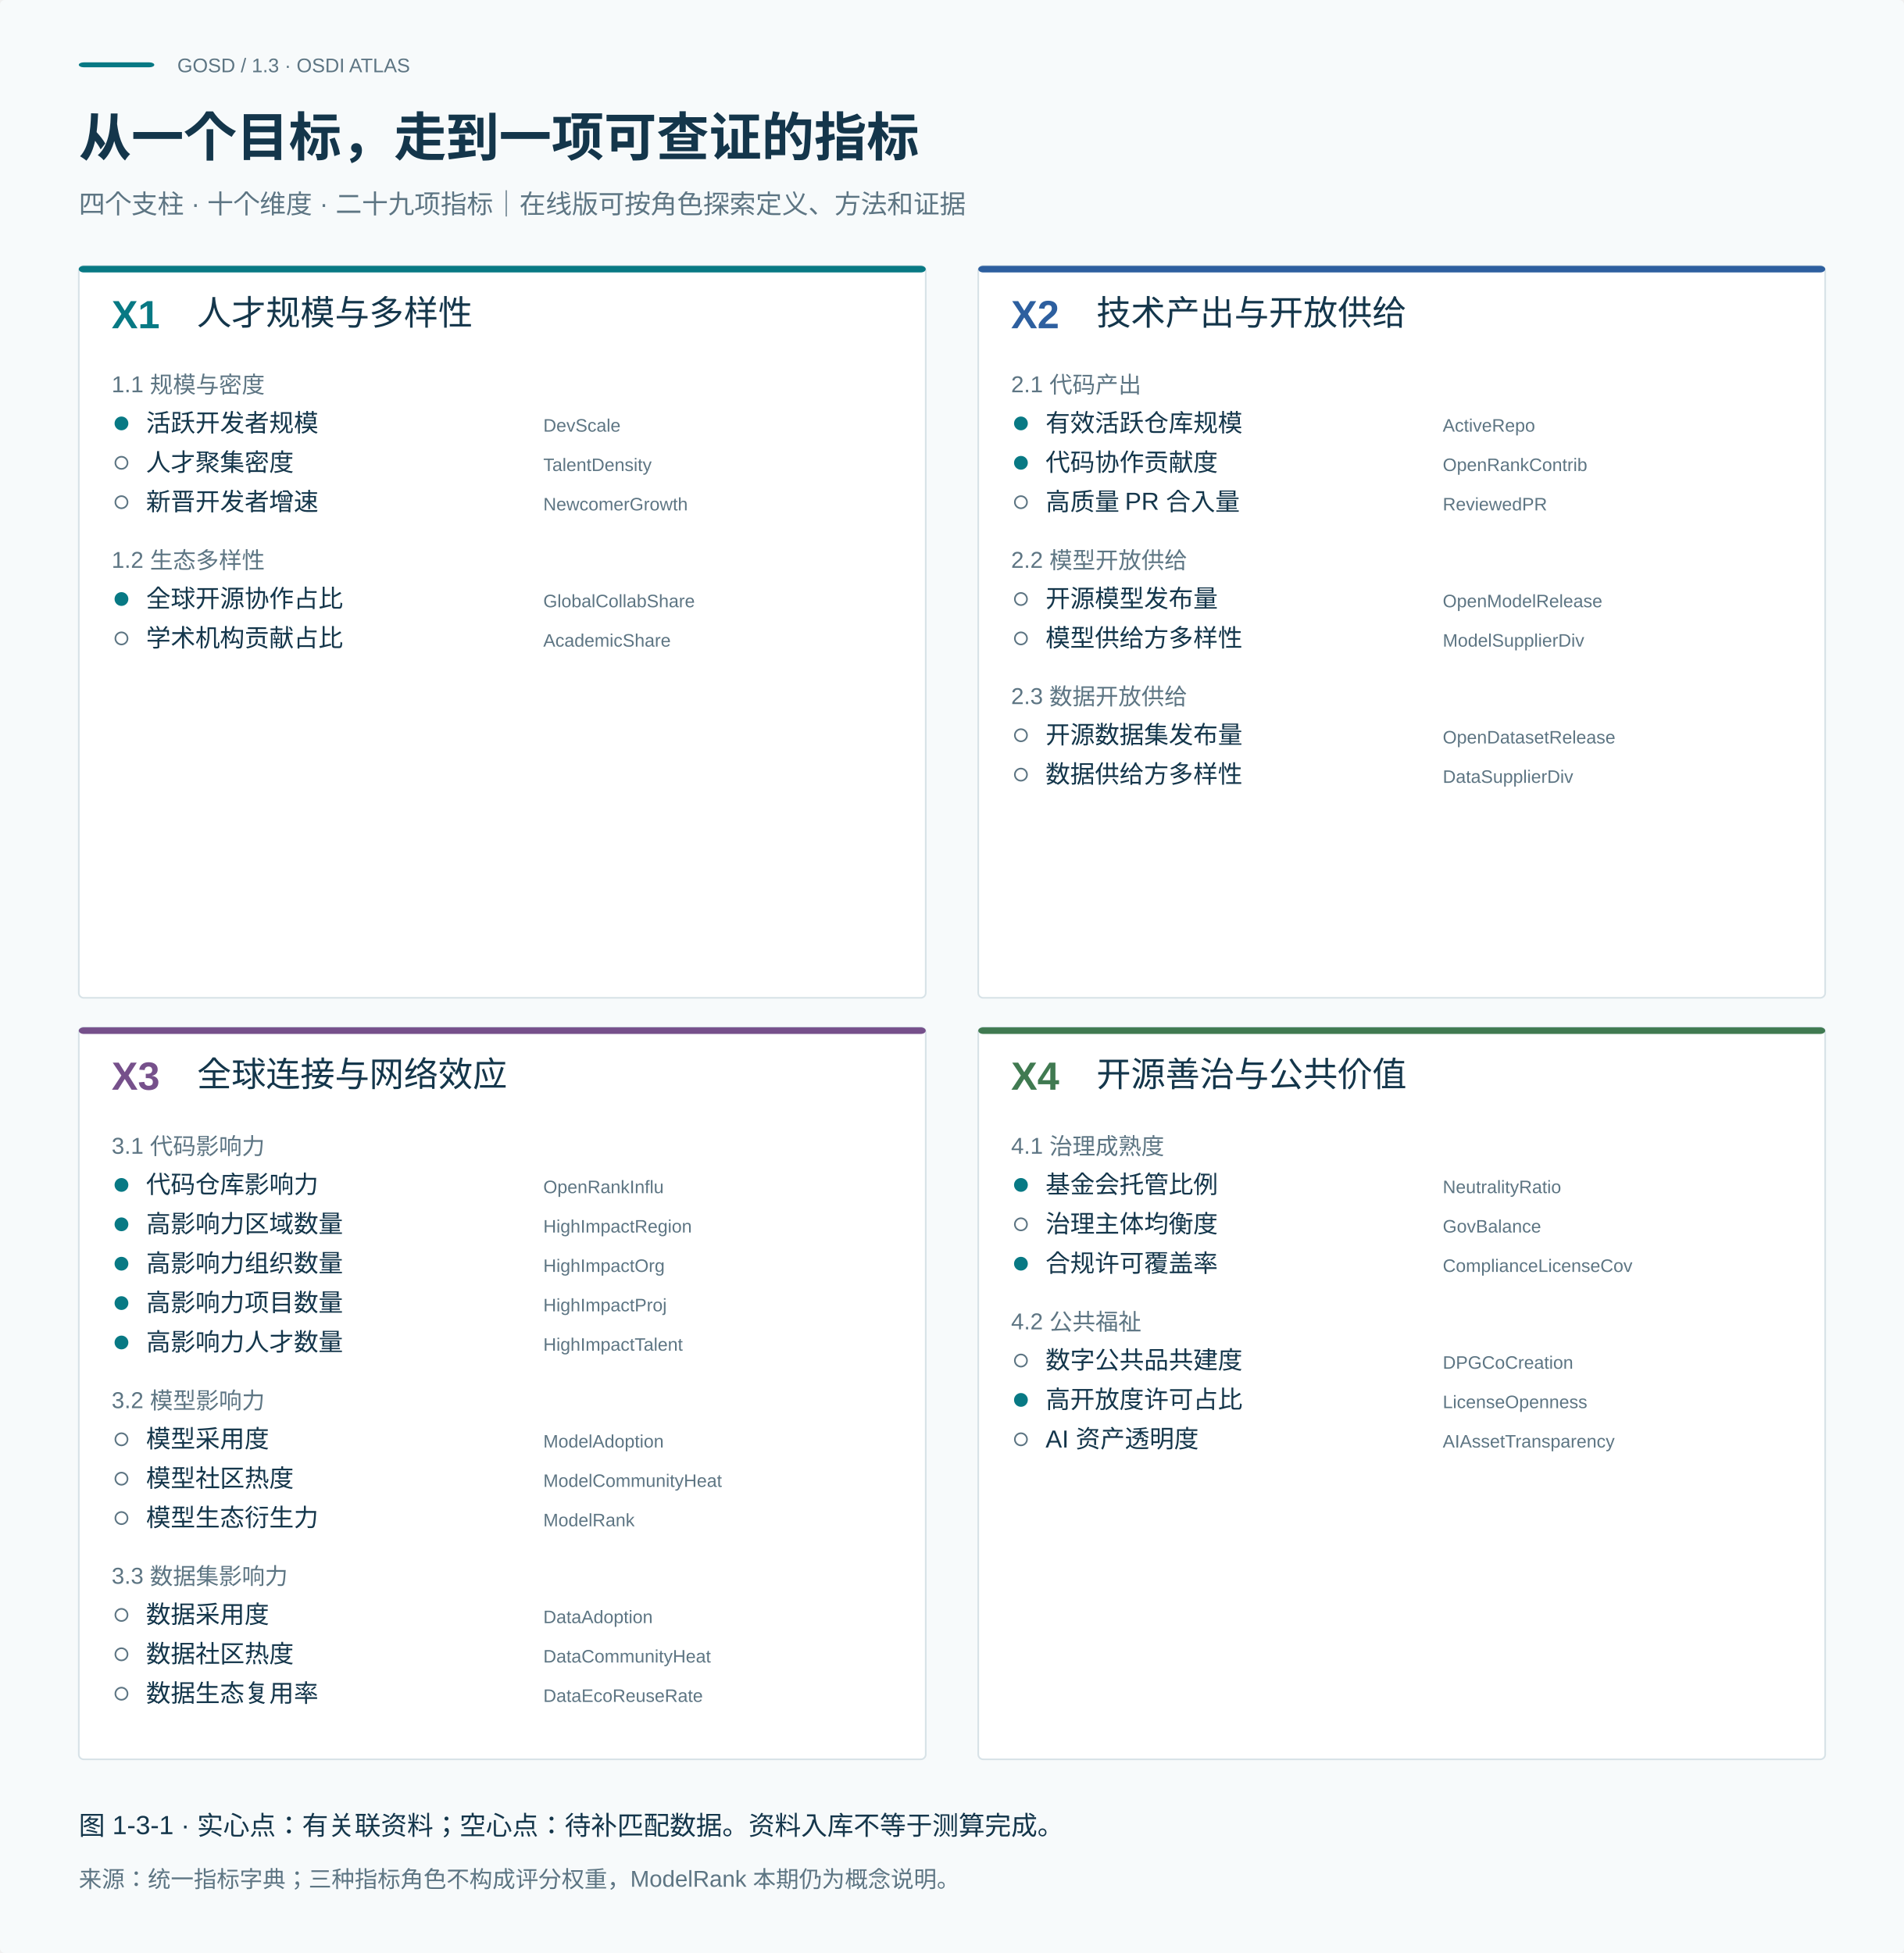
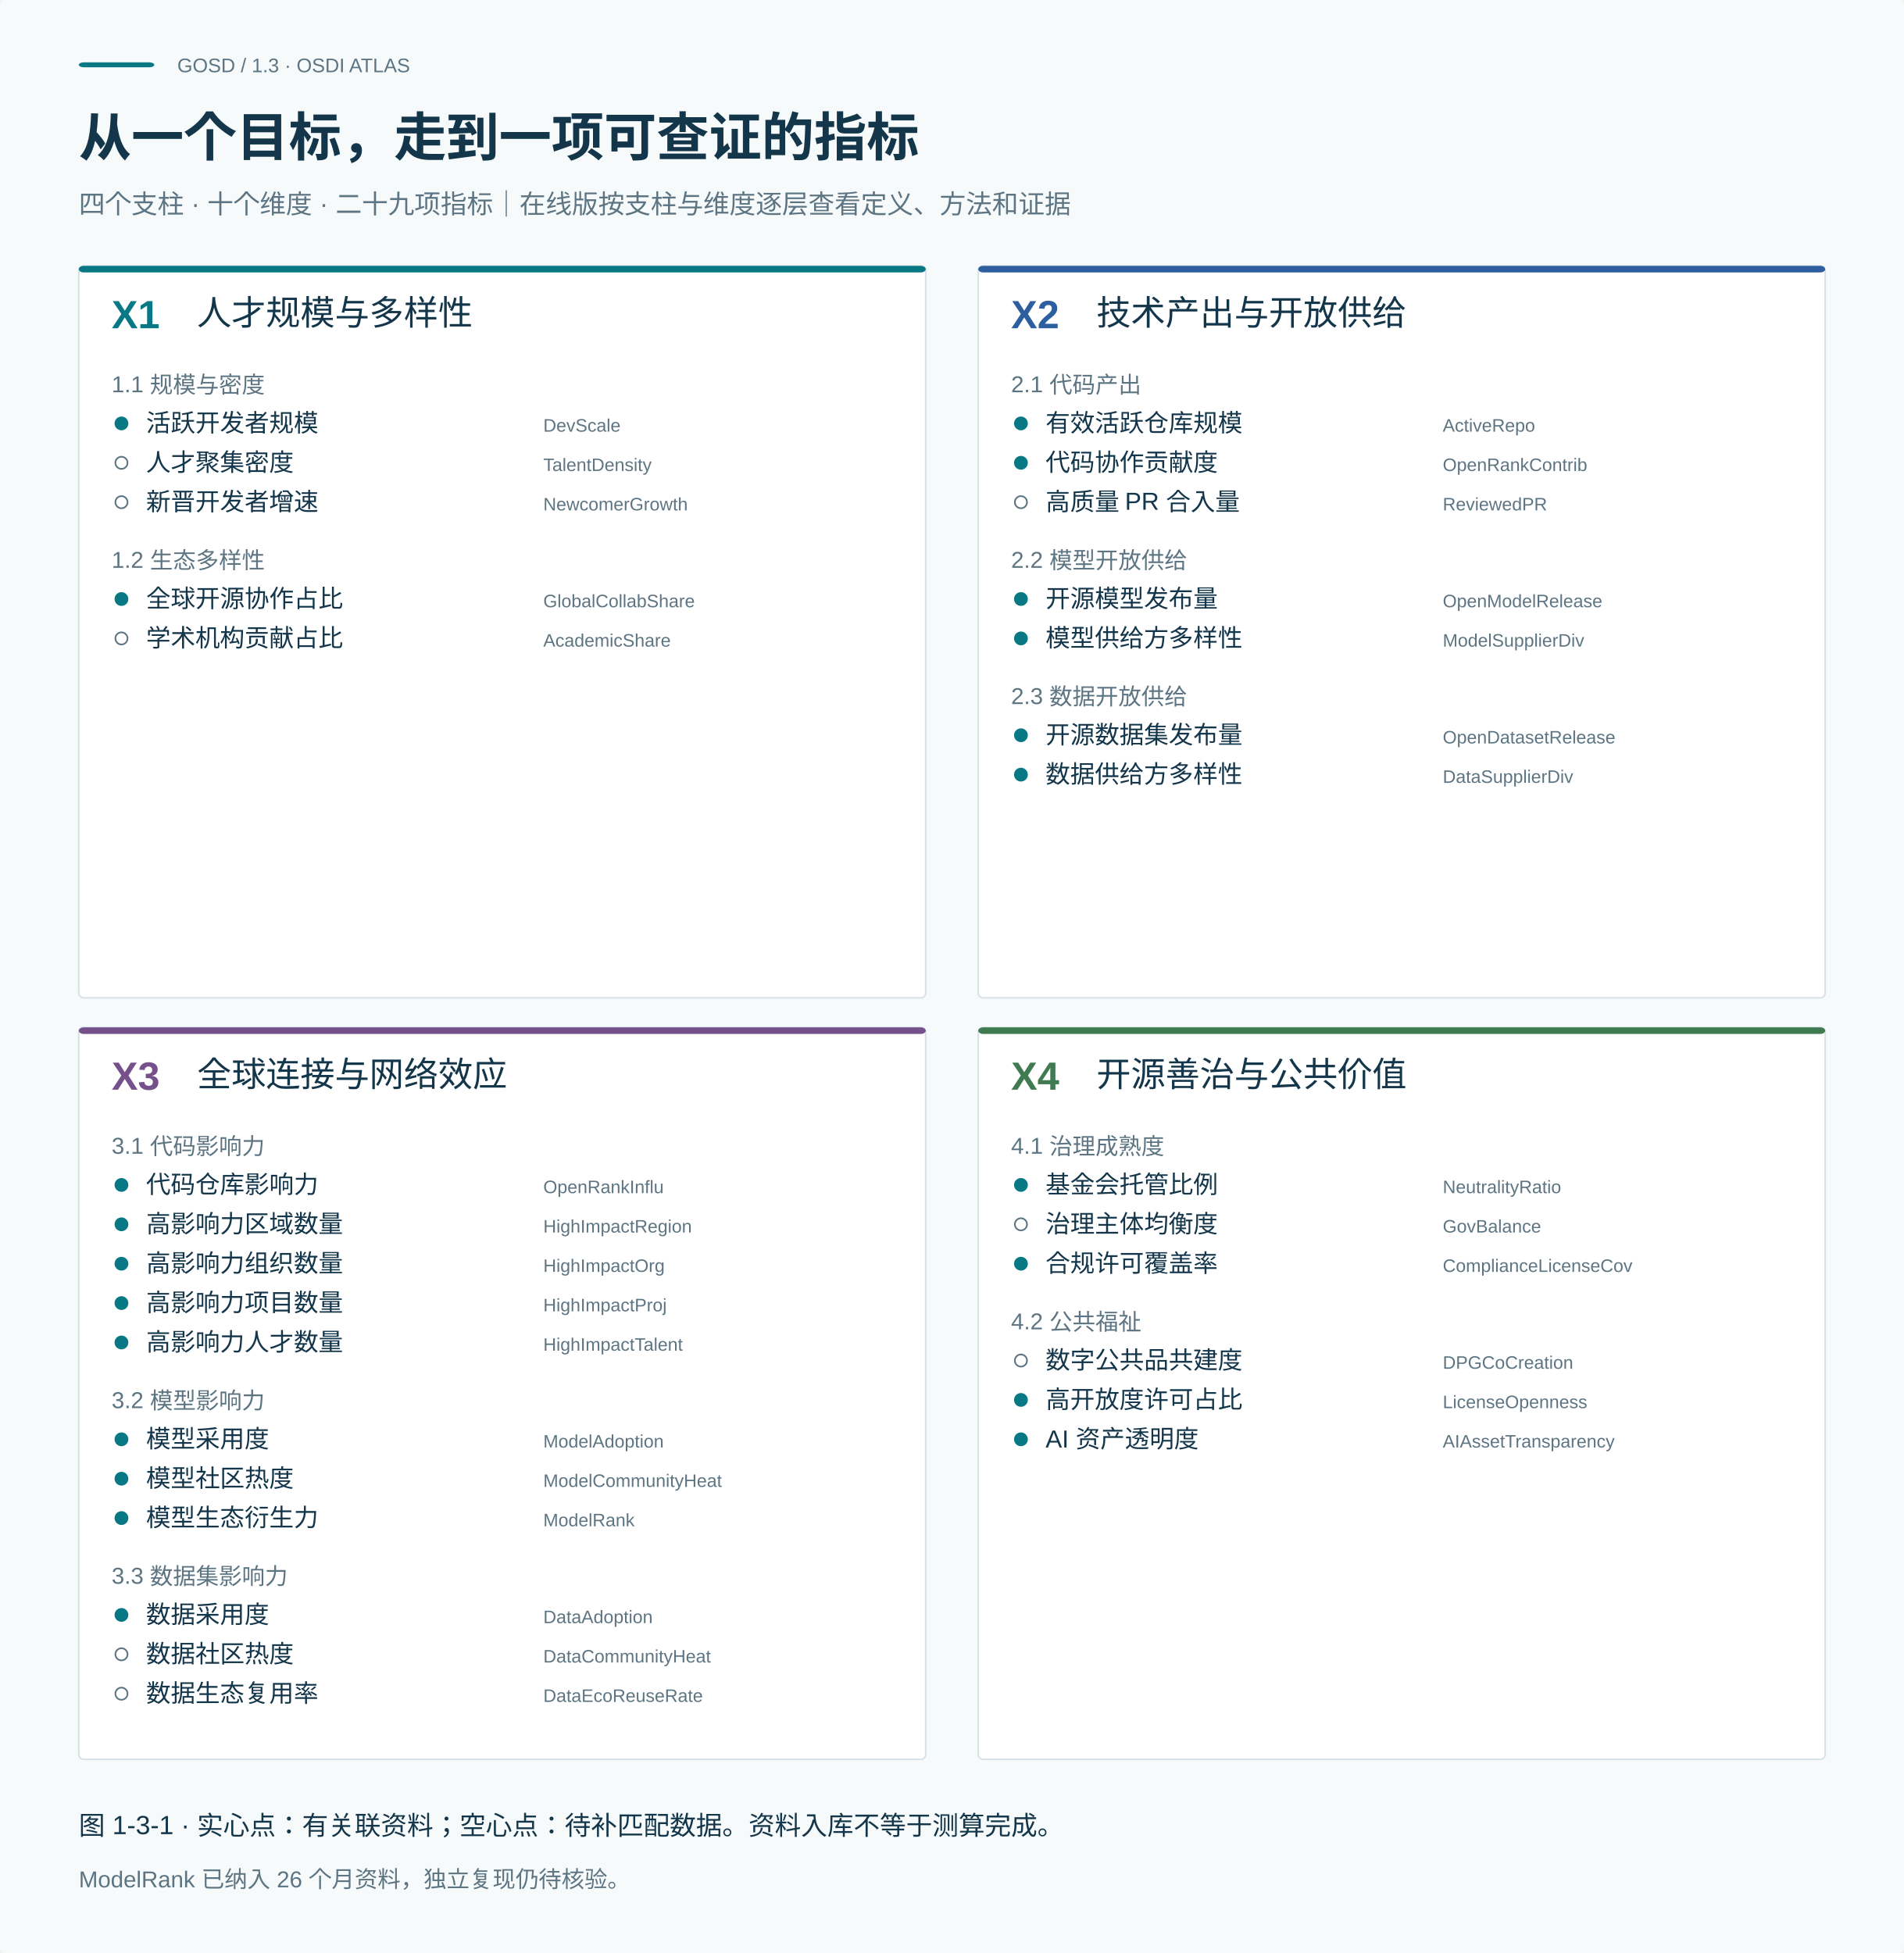
<svg xmlns="http://www.w3.org/2000/svg" width="1160" height="1190" viewBox="0 0 1160 1190" role="img">
  <g font-family="Noto Sans SC,Arial,sans-serif">
    <rect x="0" y="0" width="1160" height="1190" rx="3" fill="#f7fafb" stroke="none" stroke-width="1" />
    <rect x="48" y="38" width="46" height="3" rx="3" fill="#087984" stroke="none" stroke-width="1" />
    <text x="108" y="44" font-size="12" fill="#5d7583" font-weight="400" text-anchor="start">GOSD / 1.3 · OSDI ATLAS</text>
    <text x="48" y="95" font-size="32" fill="#14364b" font-weight="550" text-anchor="start">从一个目标，走到一项可查证的指标</text>
-     <text x="48" y="130" font-size="16" fill="#5d7583" font-weight="400" text-anchor="start">四个支柱 · 十个维度 · 二十九项指标｜在线版可按角色探索定义、方法和证据</text>
+     <text x="48" y="130" font-size="16" fill="#5d7583" font-weight="400" text-anchor="start">四个支柱 · 十个维度 · 二十九项指标｜在线版按支柱与维度逐层查看定义、方法和证据</text>
    <rect x="48" y="162" width="516" height="446" rx="3" fill="#fff" stroke="#d7e2e7" stroke-width="1" />
    <rect x="48" y="162" width="516" height="4" rx="3" fill="#087984" stroke="none" stroke-width="1" />
    <text x="68" y="200" font-size="24" fill="#087984" font-weight="600" text-anchor="start">X1</text>
    <text x="120" y="198" font-size="21" fill="#14364b" font-weight="500" text-anchor="start">人才规模与多样性</text>
    <text x="68" y="239" font-size="14" fill="#5d7583" font-weight="400" text-anchor="start">1.1 规模与密度</text>
    <circle cx="74" cy="258" r="3.7" fill="#087984" stroke="#087984" />
    <text x="89" y="263" font-size="15" fill="#14364b" font-weight="400" text-anchor="start">活跃开发者规模</text>
    <text x="331" y="263" font-size="11" fill="#5d7583" font-weight="400" text-anchor="start">DevScale</text>
    <circle cx="74" cy="282" r="3.7" fill="#fff" stroke="#5d7583" />
    <text x="89" y="287" font-size="15" fill="#14364b" font-weight="400" text-anchor="start">人才聚集密度</text>
    <text x="331" y="287" font-size="11" fill="#5d7583" font-weight="400" text-anchor="start">TalentDensity</text>
    <circle cx="74" cy="306" r="3.7" fill="#fff" stroke="#5d7583" />
    <text x="89" y="311" font-size="15" fill="#14364b" font-weight="400" text-anchor="start">新晋开发者增速</text>
    <text x="331" y="311" font-size="11" fill="#5d7583" font-weight="400" text-anchor="start">NewcomerGrowth</text>
    <text x="68" y="346" font-size="14" fill="#5d7583" font-weight="400" text-anchor="start">1.2 生态多样性</text>
    <circle cx="74" cy="365" r="3.7" fill="#087984" stroke="#087984" />
    <text x="89" y="370" font-size="15" fill="#14364b" font-weight="400" text-anchor="start">全球开源协作占比</text>
    <text x="331" y="370" font-size="11" fill="#5d7583" font-weight="400" text-anchor="start">GlobalCollabShare</text>
    <circle cx="74" cy="389" r="3.7" fill="#fff" stroke="#5d7583" />
    <text x="89" y="394" font-size="15" fill="#14364b" font-weight="400" text-anchor="start">学术机构贡献占比</text>
    <text x="331" y="394" font-size="11" fill="#5d7583" font-weight="400" text-anchor="start">AcademicShare</text>
    <rect x="596" y="162" width="516" height="446" rx="3" fill="#fff" stroke="#d7e2e7" stroke-width="1" />
    <rect x="596" y="162" width="516" height="4" rx="3" fill="#2d5f9f" stroke="none" stroke-width="1" />
    <text x="616" y="200" font-size="24" fill="#2d5f9f" font-weight="600" text-anchor="start">X2</text>
    <text x="668" y="198" font-size="21" fill="#14364b" font-weight="500" text-anchor="start">技术产出与开放供给</text>
    <text x="616" y="239" font-size="14" fill="#5d7583" font-weight="400" text-anchor="start">2.1 代码产出</text>
    <circle cx="622" cy="258" r="3.7" fill="#087984" stroke="#087984" />
    <text x="637" y="263" font-size="15" fill="#14364b" font-weight="400" text-anchor="start">有效活跃仓库规模</text>
    <text x="879" y="263" font-size="11" fill="#5d7583" font-weight="400" text-anchor="start">ActiveRepo</text>
    <circle cx="622" cy="282" r="3.7" fill="#087984" stroke="#087984" />
    <text x="637" y="287" font-size="15" fill="#14364b" font-weight="400" text-anchor="start">代码协作贡献度</text>
    <text x="879" y="287" font-size="11" fill="#5d7583" font-weight="400" text-anchor="start">OpenRankContrib</text>
    <circle cx="622" cy="306" r="3.7" fill="#fff" stroke="#5d7583" />
    <text x="637" y="311" font-size="15" fill="#14364b" font-weight="400" text-anchor="start">高质量 PR 合入量</text>
    <text x="879" y="311" font-size="11" fill="#5d7583" font-weight="400" text-anchor="start">ReviewedPR</text>
    <text x="616" y="346" font-size="14" fill="#5d7583" font-weight="400" text-anchor="start">2.2 模型开放供给</text>
-     <circle cx="622" cy="365" r="3.7" fill="#fff" stroke="#5d7583" />
+     <circle cx="622" cy="365" r="3.7" fill="#087984" stroke="#087984" />
    <text x="637" y="370" font-size="15" fill="#14364b" font-weight="400" text-anchor="start">开源模型发布量</text>
    <text x="879" y="370" font-size="11" fill="#5d7583" font-weight="400" text-anchor="start">OpenModelRelease</text>
-     <circle cx="622" cy="389" r="3.7" fill="#fff" stroke="#5d7583" />
+     <circle cx="622" cy="389" r="3.7" fill="#087984" stroke="#087984" />
    <text x="637" y="394" font-size="15" fill="#14364b" font-weight="400" text-anchor="start">模型供给方多样性</text>
    <text x="879" y="394" font-size="11" fill="#5d7583" font-weight="400" text-anchor="start">ModelSupplierDiv</text>
    <text x="616" y="429" font-size="14" fill="#5d7583" font-weight="400" text-anchor="start">2.3 数据开放供给</text>
-     <circle cx="622" cy="448" r="3.7" fill="#fff" stroke="#5d7583" />
+     <circle cx="622" cy="448" r="3.7" fill="#087984" stroke="#087984" />
    <text x="637" y="453" font-size="15" fill="#14364b" font-weight="400" text-anchor="start">开源数据集发布量</text>
    <text x="879" y="453" font-size="11" fill="#5d7583" font-weight="400" text-anchor="start">OpenDatasetRelease</text>
-     <circle cx="622" cy="472" r="3.7" fill="#fff" stroke="#5d7583" />
+     <circle cx="622" cy="472" r="3.7" fill="#087984" stroke="#087984" />
    <text x="637" y="477" font-size="15" fill="#14364b" font-weight="400" text-anchor="start">数据供给方多样性</text>
    <text x="879" y="477" font-size="11" fill="#5d7583" font-weight="400" text-anchor="start">DataSupplierDiv</text>
    <rect x="48" y="626" width="516" height="446" rx="3" fill="#fff" stroke="#d7e2e7" stroke-width="1" />
    <rect x="48" y="626" width="516" height="4" rx="3" fill="#76508b" stroke="none" stroke-width="1" />
    <text x="68" y="664" font-size="24" fill="#76508b" font-weight="600" text-anchor="start">X3</text>
    <text x="120" y="662" font-size="21" fill="#14364b" font-weight="500" text-anchor="start">全球连接与网络效应</text>
    <text x="68" y="703" font-size="14" fill="#5d7583" font-weight="400" text-anchor="start">3.1 代码影响力</text>
    <circle cx="74" cy="722" r="3.7" fill="#087984" stroke="#087984" />
    <text x="89" y="727" font-size="15" fill="#14364b" font-weight="400" text-anchor="start">代码仓库影响力</text>
    <text x="331" y="727" font-size="11" fill="#5d7583" font-weight="400" text-anchor="start">OpenRankInflu</text>
    <circle cx="74" cy="746" r="3.7" fill="#087984" stroke="#087984" />
    <text x="89" y="751" font-size="15" fill="#14364b" font-weight="400" text-anchor="start">高影响力区域数量</text>
    <text x="331" y="751" font-size="11" fill="#5d7583" font-weight="400" text-anchor="start">HighImpactRegion</text>
    <circle cx="74" cy="770" r="3.7" fill="#087984" stroke="#087984" />
    <text x="89" y="775" font-size="15" fill="#14364b" font-weight="400" text-anchor="start">高影响力组织数量</text>
    <text x="331" y="775" font-size="11" fill="#5d7583" font-weight="400" text-anchor="start">HighImpactOrg</text>
    <circle cx="74" cy="794" r="3.7" fill="#087984" stroke="#087984" />
    <text x="89" y="799" font-size="15" fill="#14364b" font-weight="400" text-anchor="start">高影响力项目数量</text>
    <text x="331" y="799" font-size="11" fill="#5d7583" font-weight="400" text-anchor="start">HighImpactProj</text>
    <circle cx="74" cy="818" r="3.7" fill="#087984" stroke="#087984" />
    <text x="89" y="823" font-size="15" fill="#14364b" font-weight="400" text-anchor="start">高影响力人才数量</text>
    <text x="331" y="823" font-size="11" fill="#5d7583" font-weight="400" text-anchor="start">HighImpactTalent</text>
    <text x="68" y="858" font-size="14" fill="#5d7583" font-weight="400" text-anchor="start">3.2 模型影响力</text>
-     <circle cx="74" cy="877" r="3.7" fill="#fff" stroke="#5d7583" />
+     <circle cx="74" cy="877" r="3.7" fill="#087984" stroke="#087984" />
    <text x="89" y="882" font-size="15" fill="#14364b" font-weight="400" text-anchor="start">模型采用度</text>
    <text x="331" y="882" font-size="11" fill="#5d7583" font-weight="400" text-anchor="start">ModelAdoption</text>
-     <circle cx="74" cy="901" r="3.7" fill="#fff" stroke="#5d7583" />
+     <circle cx="74" cy="901" r="3.7" fill="#087984" stroke="#087984" />
    <text x="89" y="906" font-size="15" fill="#14364b" font-weight="400" text-anchor="start">模型社区热度</text>
    <text x="331" y="906" font-size="11" fill="#5d7583" font-weight="400" text-anchor="start">ModelCommunityHeat</text>
-     <circle cx="74" cy="925" r="3.7" fill="#fff" stroke="#5d7583" />
+     <circle cx="74" cy="925" r="3.7" fill="#087984" stroke="#087984" />
    <text x="89" y="930" font-size="15" fill="#14364b" font-weight="400" text-anchor="start">模型生态衍生力</text>
    <text x="331" y="930" font-size="11" fill="#5d7583" font-weight="400" text-anchor="start">ModelRank</text>
    <text x="68" y="965" font-size="14" fill="#5d7583" font-weight="400" text-anchor="start">3.3 数据集影响力</text>
-     <circle cx="74" cy="984" r="3.7" fill="#fff" stroke="#5d7583" />
+     <circle cx="74" cy="984" r="3.7" fill="#087984" stroke="#087984" />
    <text x="89" y="989" font-size="15" fill="#14364b" font-weight="400" text-anchor="start">数据采用度</text>
    <text x="331" y="989" font-size="11" fill="#5d7583" font-weight="400" text-anchor="start">DataAdoption</text>
    <circle cx="74" cy="1008" r="3.7" fill="#fff" stroke="#5d7583" />
    <text x="89" y="1013" font-size="15" fill="#14364b" font-weight="400" text-anchor="start">数据社区热度</text>
    <text x="331" y="1013" font-size="11" fill="#5d7583" font-weight="400" text-anchor="start">DataCommunityHeat</text>
    <circle cx="74" cy="1032" r="3.7" fill="#fff" stroke="#5d7583" />
    <text x="89" y="1037" font-size="15" fill="#14364b" font-weight="400" text-anchor="start">数据生态复用率</text>
    <text x="331" y="1037" font-size="11" fill="#5d7583" font-weight="400" text-anchor="start">DataEcoReuseRate</text>
    <rect x="596" y="626" width="516" height="446" rx="3" fill="#fff" stroke="#d7e2e7" stroke-width="1" />
    <rect x="596" y="626" width="516" height="4" rx="3" fill="#407a51" stroke="none" stroke-width="1" />
    <text x="616" y="664" font-size="24" fill="#407a51" font-weight="600" text-anchor="start">X4</text>
    <text x="668" y="662" font-size="21" fill="#14364b" font-weight="500" text-anchor="start">开源善治与公共价值</text>
    <text x="616" y="703" font-size="14" fill="#5d7583" font-weight="400" text-anchor="start">4.1 治理成熟度</text>
    <circle cx="622" cy="722" r="3.7" fill="#087984" stroke="#087984" />
    <text x="637" y="727" font-size="15" fill="#14364b" font-weight="400" text-anchor="start">基金会托管比例</text>
    <text x="879" y="727" font-size="11" fill="#5d7583" font-weight="400" text-anchor="start">NeutralityRatio</text>
    <circle cx="622" cy="746" r="3.7" fill="#fff" stroke="#5d7583" />
    <text x="637" y="751" font-size="15" fill="#14364b" font-weight="400" text-anchor="start">治理主体均衡度</text>
    <text x="879" y="751" font-size="11" fill="#5d7583" font-weight="400" text-anchor="start">GovBalance</text>
    <circle cx="622" cy="770" r="3.7" fill="#087984" stroke="#087984" />
    <text x="637" y="775" font-size="15" fill="#14364b" font-weight="400" text-anchor="start">合规许可覆盖率</text>
    <text x="879" y="775" font-size="11" fill="#5d7583" font-weight="400" text-anchor="start">ComplianceLicenseCov</text>
    <text x="616" y="810" font-size="14" fill="#5d7583" font-weight="400" text-anchor="start">4.2 公共福祉</text>
    <circle cx="622" cy="829" r="3.7" fill="#fff" stroke="#5d7583" />
    <text x="637" y="834" font-size="15" fill="#14364b" font-weight="400" text-anchor="start">数字公共品共建度</text>
    <text x="879" y="834" font-size="11" fill="#5d7583" font-weight="400" text-anchor="start">DPGCoCreation</text>
    <circle cx="622" cy="853" r="3.7" fill="#087984" stroke="#087984" />
    <text x="637" y="858" font-size="15" fill="#14364b" font-weight="400" text-anchor="start">高开放度许可占比</text>
    <text x="879" y="858" font-size="11" fill="#5d7583" font-weight="400" text-anchor="start">LicenseOpenness</text>
-     <circle cx="622" cy="877" r="3.7" fill="#fff" stroke="#5d7583" />
+     <circle cx="622" cy="877" r="3.7" fill="#087984" stroke="#087984" />
    <text x="637" y="882" font-size="15" fill="#14364b" font-weight="400" text-anchor="start">AI 资产透明度</text>
    <text x="879" y="882" font-size="11" fill="#5d7583" font-weight="400" text-anchor="start">AIAssetTransparency</text>
    <text x="48" y="1118" font-size="16" fill="#14364b" font-weight="400" text-anchor="start">图 1-3-1 · 实心点：有关联资料；空心点：待补匹配数据。资料入库不等于测算完成。</text>
-     <text x="48" y="1150" font-size="14" fill="#5d7583" font-weight="400" text-anchor="start">来源：统一指标字典；三种指标角色不构成评分权重，ModelRank 本期仍为概念说明。</text>
+     <text x="48" y="1150" font-size="14" fill="#5d7583" font-weight="400" text-anchor="start">ModelRank 已纳入 26 个月资料，独立复现仍待核验。</text>
  </g>
</svg>
